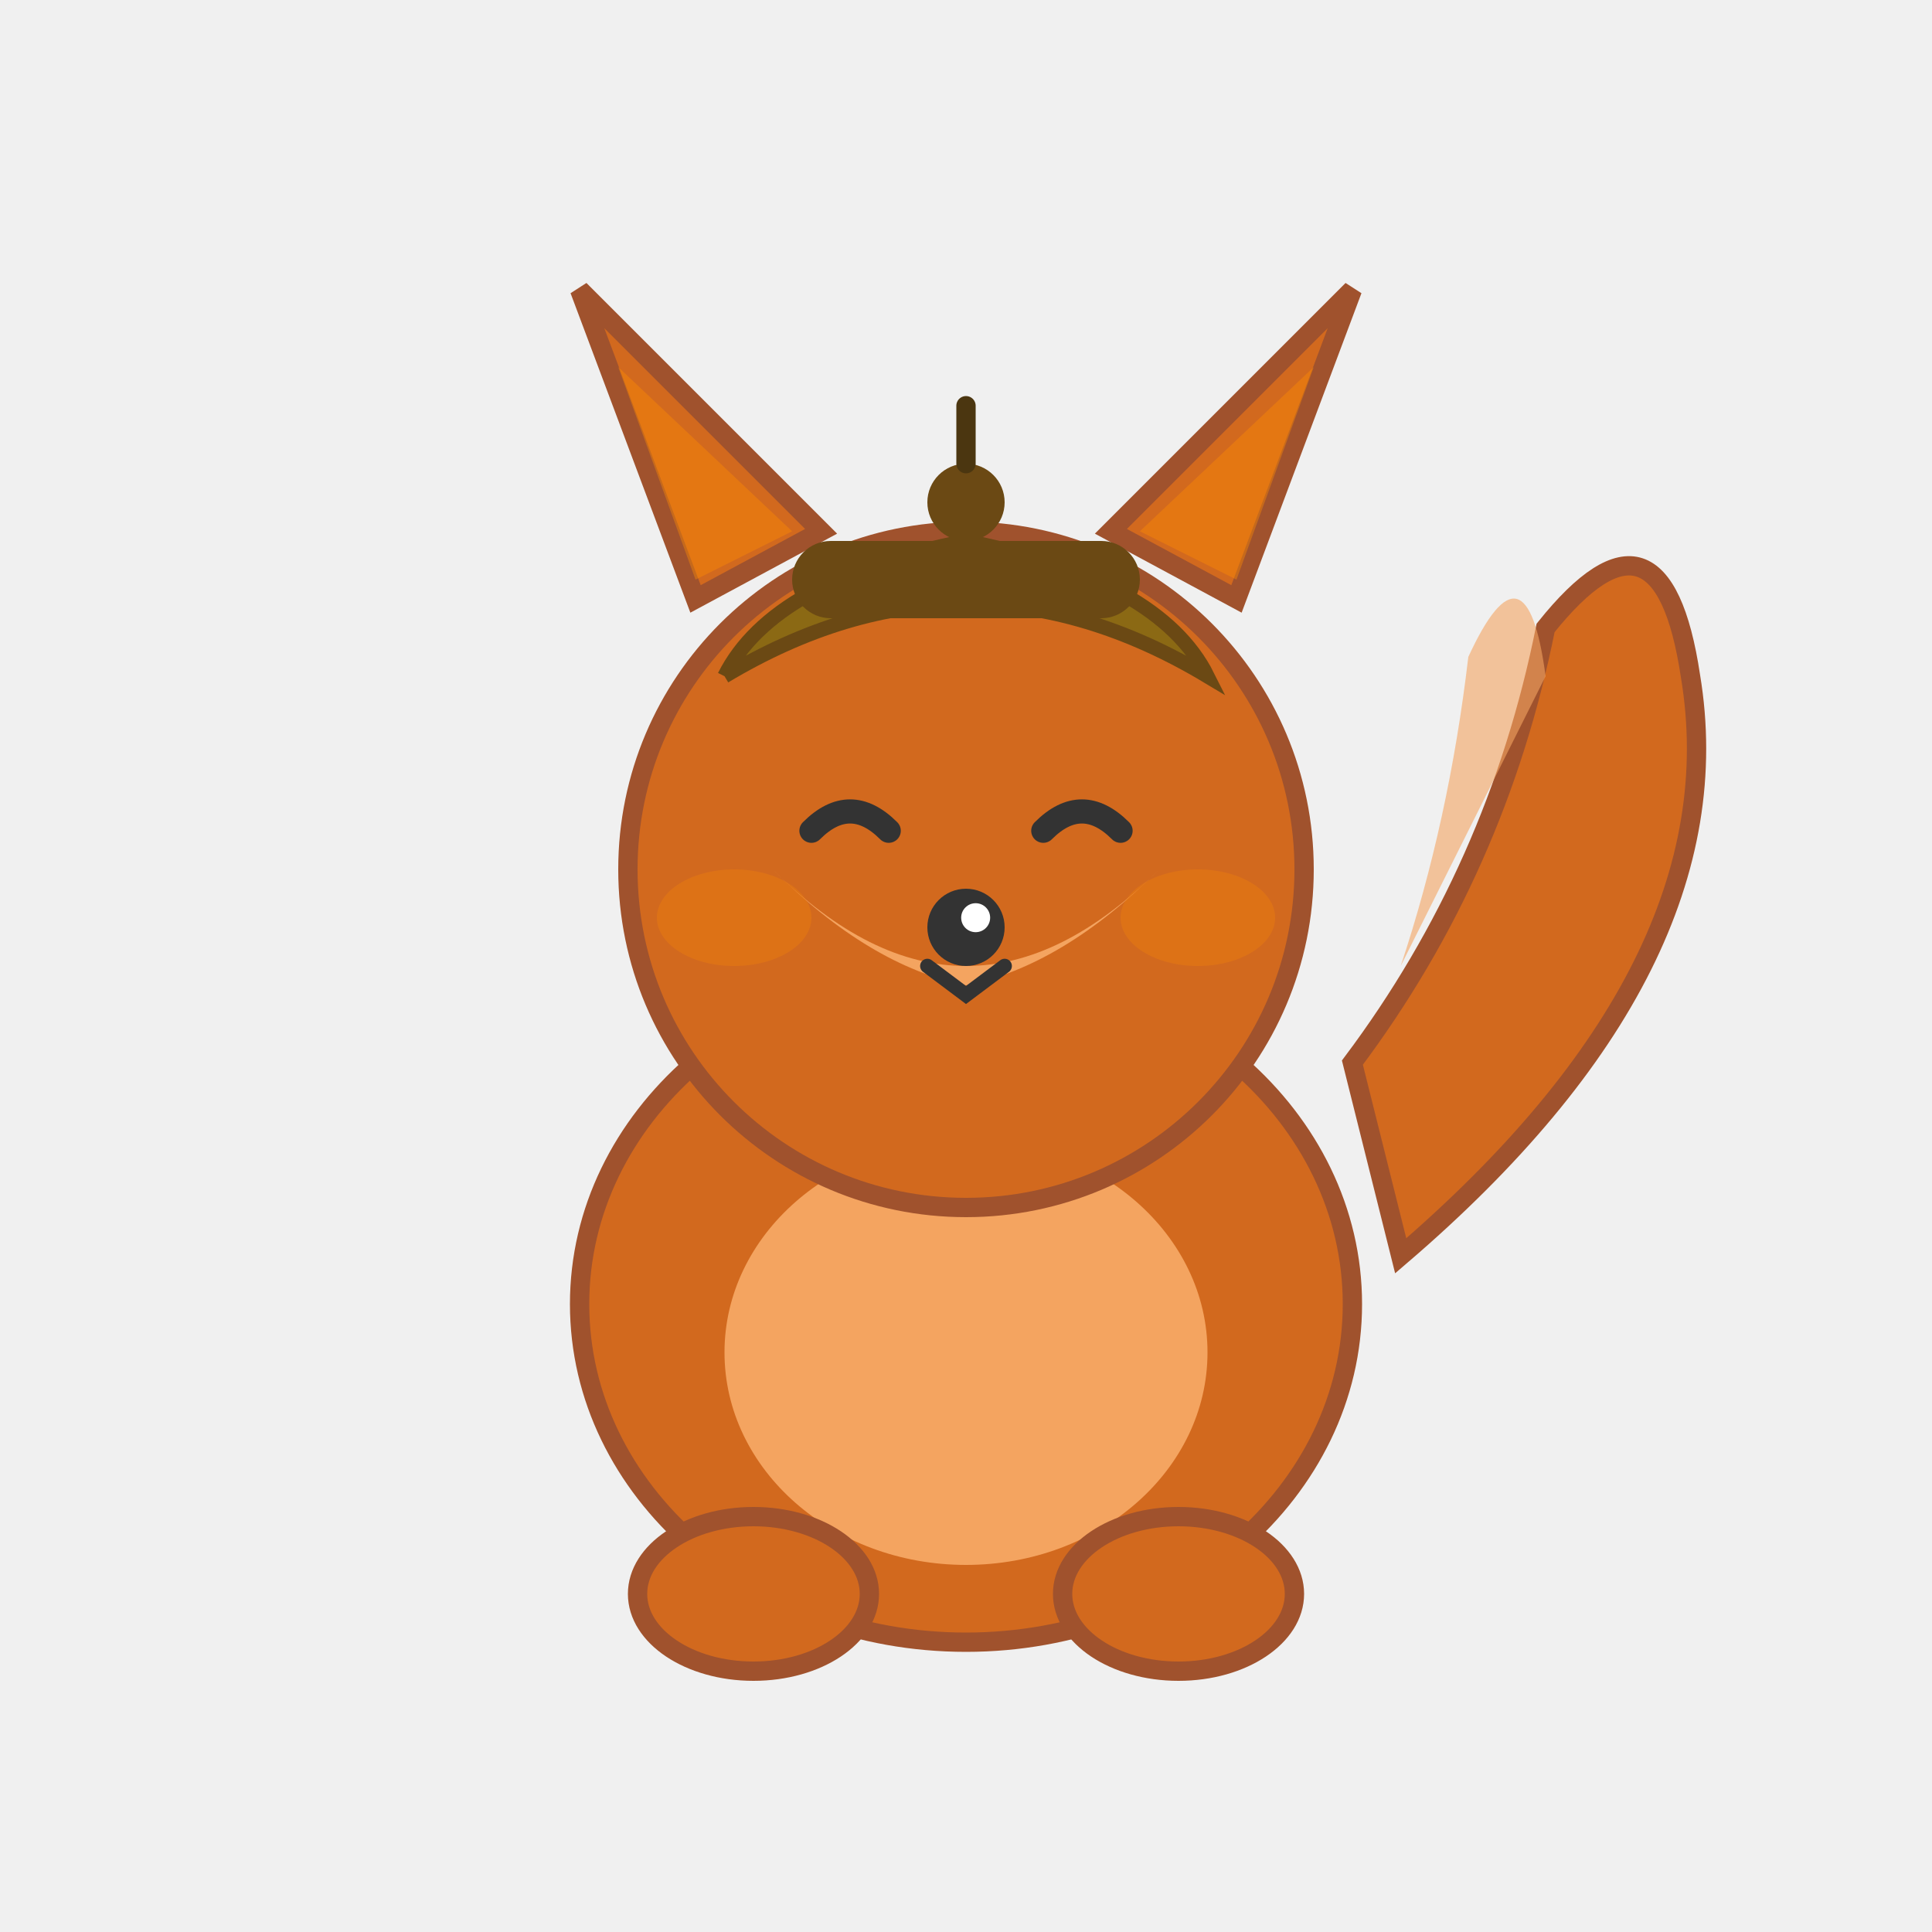
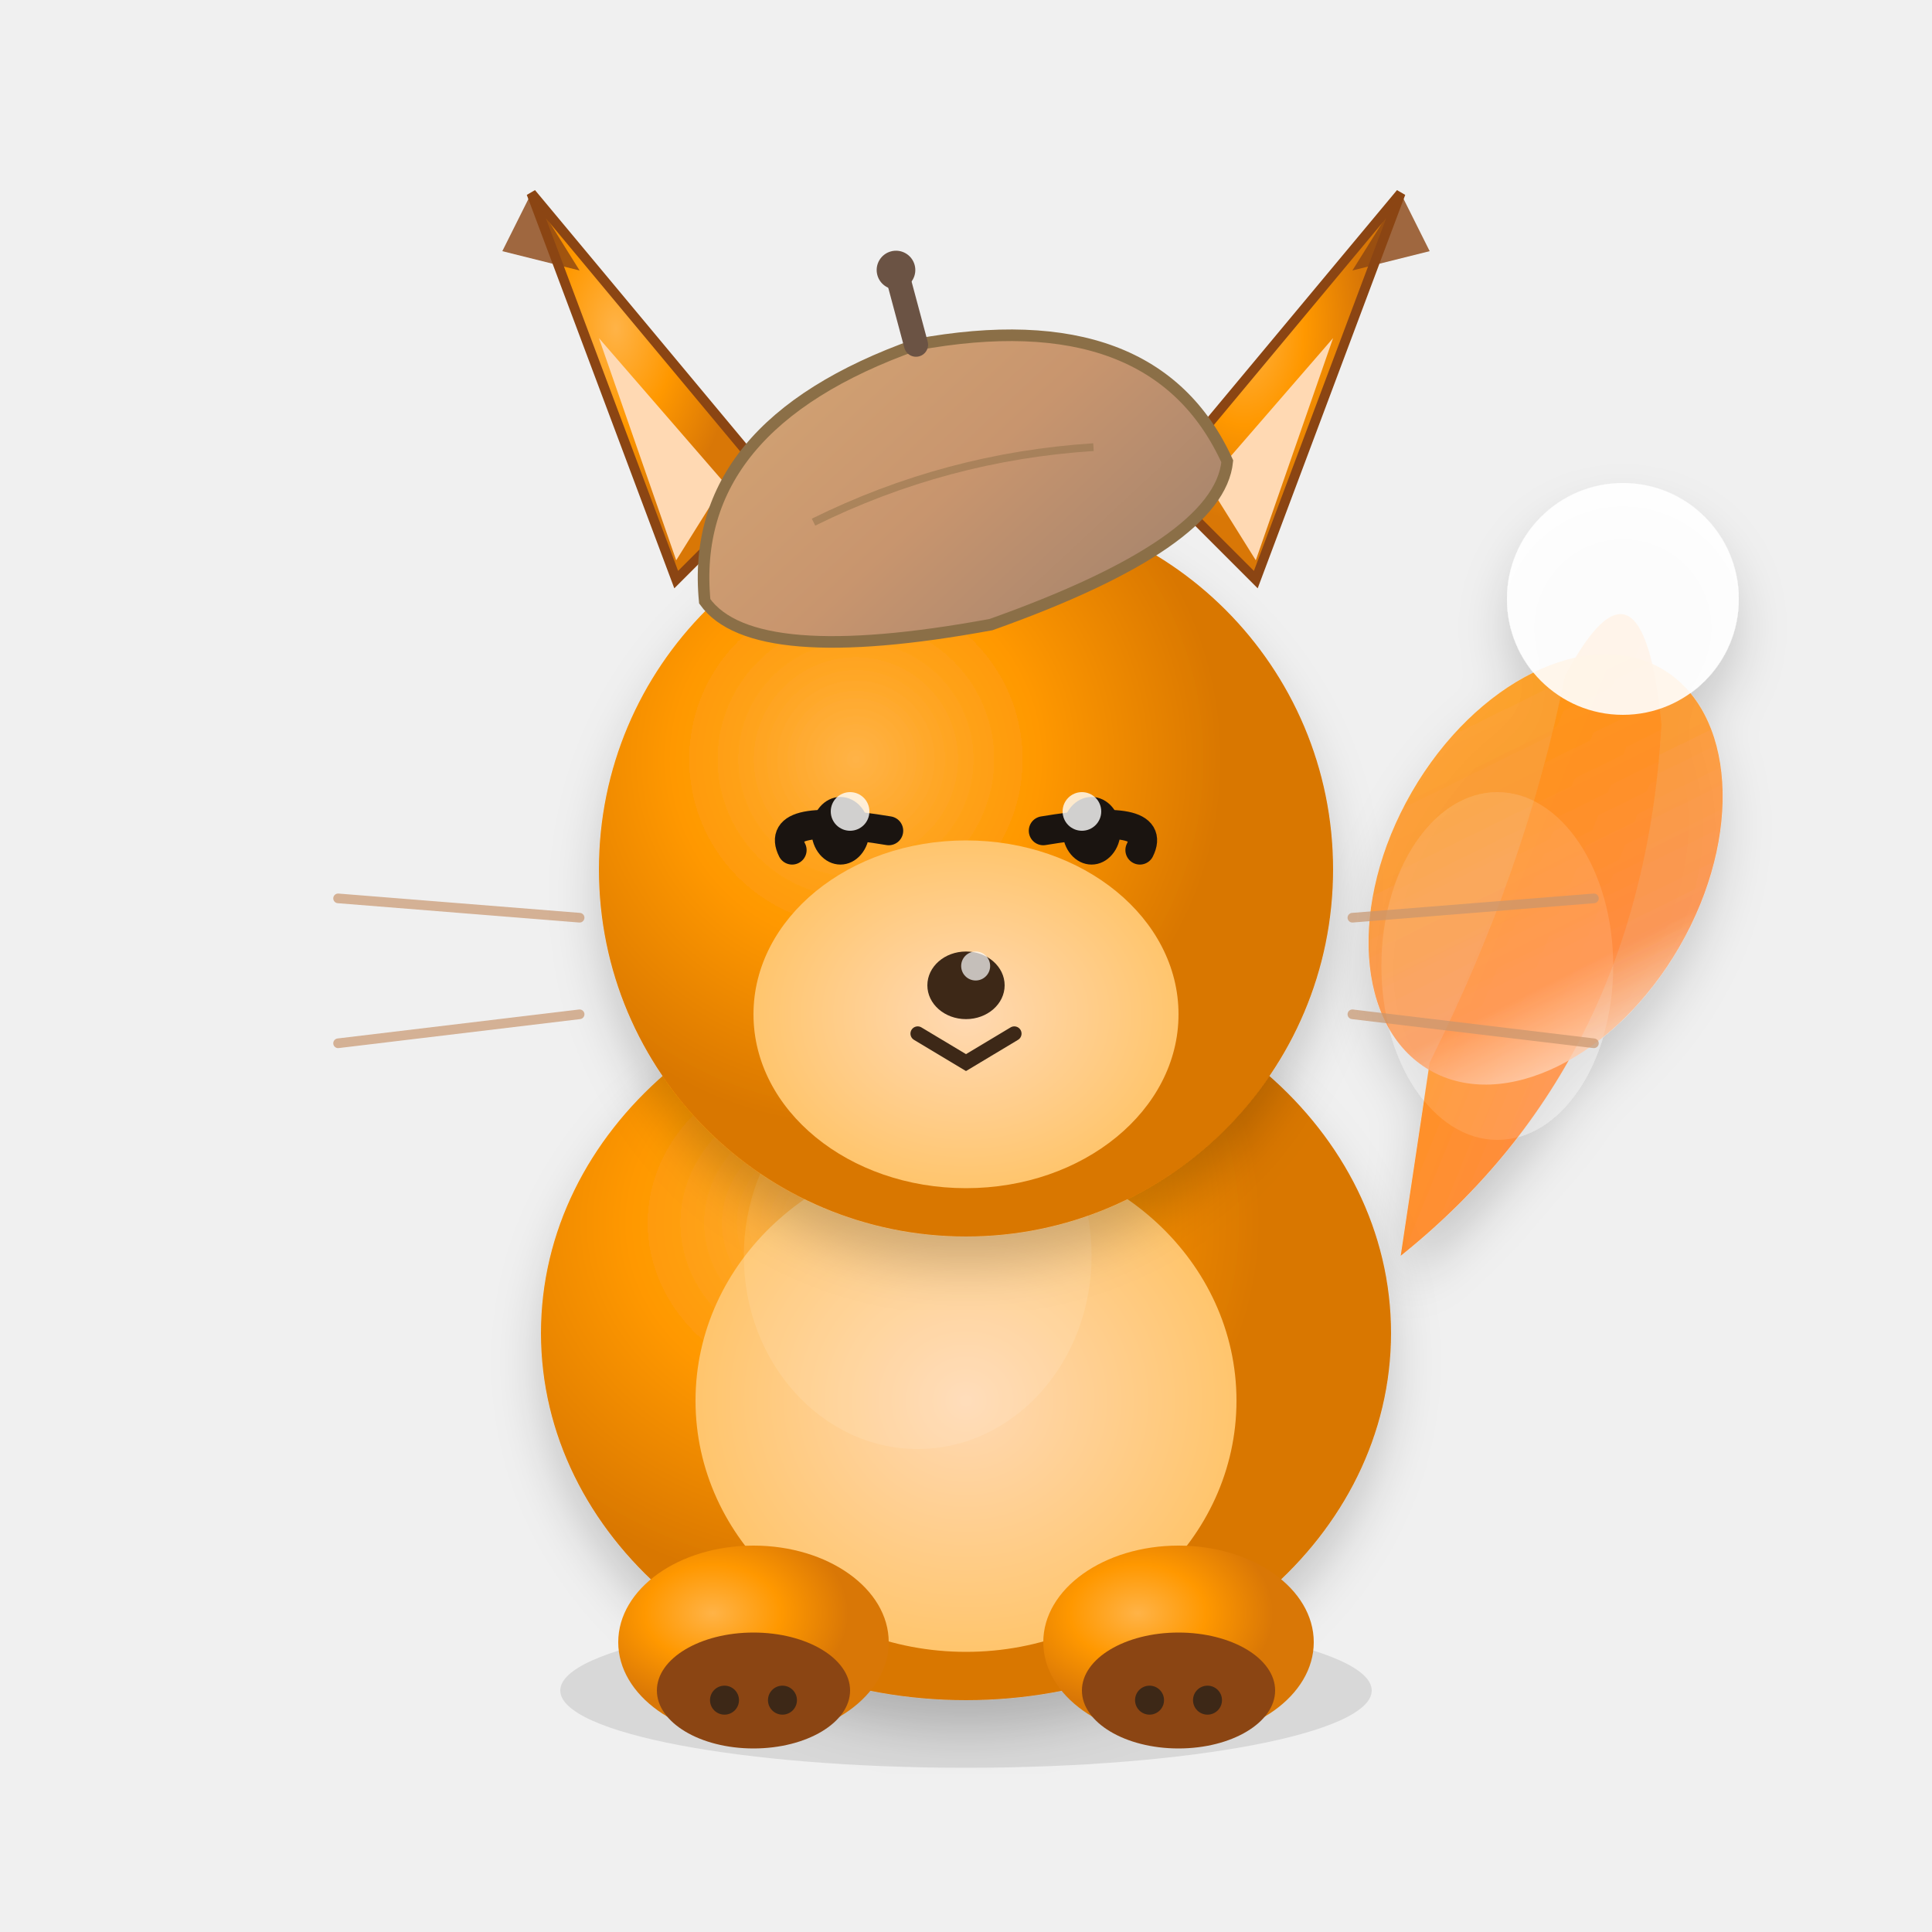
<svg xmlns="http://www.w3.org/2000/svg" viewBox="0 0 200 200">
+   <defs>
+     <radialGradient id="af-body-grad" cx="35%" cy="35%">
+       <stop offset="0%" stop-color="#FFB347" />
+       <stop offset="50%" stop-color="#FF9800" />
+       <stop offset="100%" stop-color="#D97706" />
+     </radialGradient>
+     <linearGradient id="af-body-light" x1="0%" y1="0%" x2="100%" y2="100%">
+       <stop offset="0%" stop-color="#FFC56D" />
+       <stop offset="50%" stop-color="#FFB84D" />
+       <stop offset="100%" stop-color="#FF9800" />
+     </linearGradient>
+     <linearGradient id="af-tail-grad" x1="0%" y1="0%" x2="100%" y2="100%">
+       <stop offset="0%" stop-color="#FF9800" />
+       <stop offset="70%" stop-color="#FF8C42" />
+       <stop offset="100%" stop-color="#FFFFFF" />
+     </linearGradient>
+     <radialGradient id="af-chest-grad" cx="50%" cy="50%">
+       <stop offset="0%" stop-color="#FFD9B3" />
+       <stop offset="100%" stop-color="#FFC56D" />
+     </radialGradient>
+     <linearGradient id="af-acorn-cap" x1="0%" y1="0%" x2="100%" y2="100%">
+       <stop offset="0%" stop-color="#D4A574" />
+       <stop offset="50%" stop-color="#C8956E" />
+       <stop offset="100%" stop-color="#A1826D" />
+     </linearGradient>
+     <filter id="af-shadow">
+       <feDropShadow dx="0" dy="3" stdDeviation="2.5" flood-opacity="0.18" />
+     </filter>
+   </defs>
  <style>
-     .fur{fill:#D2691E;stroke:#A0522D;stroke-width:2}
-     .light{fill:#F4A460}
-     .eye{fill:#333} .shine{fill:#FFF}
-     .blush{fill:#FF8C00;opacity:0.25}
+     .af-body { fill: url(#af-body-grad); }
+     .af-chest { fill: url(#af-chest-grad); }
+     .af-ear { fill: url(#af-body-grad); stroke: #8B4513; stroke-width: 1; }
+     .af-ear-inner { fill: #FFD9B3; }
+     .af-eye { fill: #1A1410; }
+     .af-shine { fill: #FFFFFF; }
+     .af-nose { fill: #3D2817; }
  </style>
-   <path d="M145 130 Q180 100 175 70 Q172 50 160 65 Q155 90 140 110 Z" class="fur" />
-   <path d="M160 70 Q158 55 152 68 Q150 85 145 100" fill="#F4A460" opacity="0.6" />
-   <ellipse cx="100" cy="135" rx="40" ry="35" class="fur" />
-   <ellipse cx="100" cy="140" rx="25" ry="22" class="light" />
-   <circle cx="100" cy="90" r="35" class="fur" />
-   <polygon points="72,62 60,30 85,55" class="fur" />
-   <polygon points="128,62 140,30 115,55" class="fur" />
-   <polygon points="72,60 64,38 82,55" fill="#FF8C00" opacity="0.4" />
-   <polygon points="128,60 136,38 118,55" fill="#FF8C00" opacity="0.4" />
-   <path d="M80 90 Q100 110 120 90 Q110 100 100 102 Q90 100 80 90" class="light" />
-   <path d="M75 70 Q100 55 125 70 Q120 60 100 56 Q80 60 75 70" fill="#8B6914" stroke="#6B4914" stroke-width="1.5" />
-   <rect x="82" y="56" width="36" height="8" rx="4" fill="#6B4914" />
-   <circle cx="100" cy="52" r="4" fill="#6B4914" />
-   <line x1="100" y1="48" x2="100" y2="42" stroke="#4B3610" stroke-width="2" stroke-linecap="round" />
-   <path d="M84 86 Q88 82 92 86" stroke="#333" stroke-width="2.5" fill="none" stroke-linecap="round" />
-   <path d="M108 86 Q112 82 116 86" stroke="#333" stroke-width="2.5" fill="none" stroke-linecap="round" />
-   <ellipse cx="76" cy="95" rx="8" ry="5" class="blush" />
-   <ellipse cx="124" cy="95" rx="8" ry="5" class="blush" />
-   <circle cx="100" cy="96" r="4" fill="#333" />
-   <circle cx="101" cy="95" r="1.5" class="shine" />
-   <path d="M96 100 L100 103 L104 100" stroke="#333" stroke-width="1.5" fill="none" stroke-linecap="round" />
-   <ellipse cx="78" cy="165" rx="12" ry="8" class="fur" />
-   <ellipse cx="122" cy="165" rx="12" ry="8" class="fur" />
+   <ellipse cx="100" cy="175" rx="42" ry="8" fill="#000000" opacity="0.1" />
+   <g filter="url(#af-shadow)">
+     <path d="M145 130 Q170 110 172 75 Q170 55 162 70 Q158 90 148 110 Z" fill="url(#af-tail-grad)" />
+     <ellipse cx="160" cy="90" rx="16" ry="24" fill="url(#af-tail-grad)" opacity="0.85" transform="rotate(30 160 90)" />
+     <circle cx="168" cy="62" r="12" fill="#FFFFFF" opacity="0.9" />
+     <ellipse cx="155" cy="100" rx="12" ry="18" fill="#FFFFFF" opacity="0.12" />
+   </g>
+   <ellipse cx="100" cy="138" rx="44" ry="38" class="af-body" filter="url(#af-shadow)" />
+   <ellipse cx="100" cy="145" rx="28" ry="26" class="af-chest" />
+   <ellipse cx="95" cy="130" rx="18" ry="20" fill="#FFFFFF" opacity="0.1" />
+   <circle cx="100" cy="90" r="38" class="af-body" filter="url(#af-shadow)" />
+   <ellipse cx="100" cy="105" rx="22" ry="18" class="af-chest" />
+   <path d="M70 60 L55 20 L80 50 Z" class="af-ear" />
+   <path d="M70 58 L62 35 L75 50 Z" class="af-ear-inner" />
+   <path d="M55 20 L60 28 L52 26 Z" fill="#8B4513" opacity="0.8" />
+   <path d="M130 60 L145 20 L120 50 Z" class="af-ear" />
+   <path d="M130 58 L138 35 L125 50 Z" class="af-ear-inner" />
+   <path d="M145 20 L140 28 L148 26 Z" fill="#8B4513" opacity="0.8" />
+   <path d="M82 88 Q80 84 92 86" stroke="#1A1410" stroke-width="3" fill="none" stroke-linecap="round" />
+   <ellipse cx="87" cy="86" rx="3" ry="3.5" class="af-eye" />
+   <circle cx="88" cy="84" r="2" class="af-shine" opacity="0.8" />
+   <path d="M118 88 Q120 84 108 86" stroke="#1A1410" stroke-width="3" fill="none" stroke-linecap="round" />
+   <ellipse cx="113" cy="86" rx="3" ry="3.5" class="af-eye" />
+   <circle cx="112" cy="84" r="2" class="af-shine" opacity="0.8" />
+   <line x1="60" y1="95" x2="35" y2="93" stroke="#C8956E" stroke-width="1" stroke-linecap="round" opacity="0.7" />
+   <line x1="60" y1="105" x2="35" y2="108" stroke="#C8956E" stroke-width="1" stroke-linecap="round" opacity="0.7" />
+   <line x1="140" y1="95" x2="165" y2="93" stroke="#C8956E" stroke-width="1" stroke-linecap="round" opacity="0.7" />
+   <line x1="140" y1="105" x2="165" y2="108" stroke="#C8956E" stroke-width="1" stroke-linecap="round" opacity="0.7" />
+   <ellipse cx="100" cy="102" rx="4" ry="3.5" class="af-nose" />
+   <circle cx="101" cy="100" r="1.5" class="af-shine" opacity="0.7" />
+   <path d="M95 107 L100 110 L105 107" stroke="#3D2817" stroke-width="1.5" fill="none" stroke-linecap="round" />
+   <g transform="translate(100, 55) rotate(-15)">
+     <path d="M-28 0 Q-25 -18 0 -20 Q25 -18 28 0 Q25 8 0 10 Q-25 8 -28 0 Z" fill="url(#af-acorn-cap)" stroke="#8B6F47" stroke-width="1.2" />
+     <path d="M-15 -5 Q0 -8 15 -5" fill="none" stroke="#8B6F47" stroke-width="0.8" opacity="0.5" />
+     <line x1="0" y1="-20" x2="0" y2="-28" stroke="#6B5344" stroke-width="2.5" stroke-linecap="round" />
+     <circle cx="0" cy="-28" r="2" fill="#6B5344" />
+   </g>
+   <ellipse cx="78" cy="170" rx="14" ry="10" class="af-body" />
+   <ellipse cx="122" cy="170" rx="14" ry="10" class="af-body" />
+   <ellipse cx="78" cy="175" rx="10" ry="6" fill="#8B4513" />
+   <ellipse cx="122" cy="175" rx="10" ry="6" fill="#8B4513" />
+   <circle cx="75" cy="176" r="1.5" fill="#3D2817" />
+   <circle cx="81" cy="176" r="1.5" fill="#3D2817" />
+   <circle cx="119" cy="176" r="1.5" fill="#3D2817" />
+   <circle cx="125" cy="176" r="1.5" fill="#3D2817" />
+   <g>
+     <animateTransform attributeName="transform" type="rotate" values="-5,160,90; 8,160,90; -5,160,90" dur="2.5s" repeatCount="indefinite" additive="sum" />
+   </g>
</svg>
